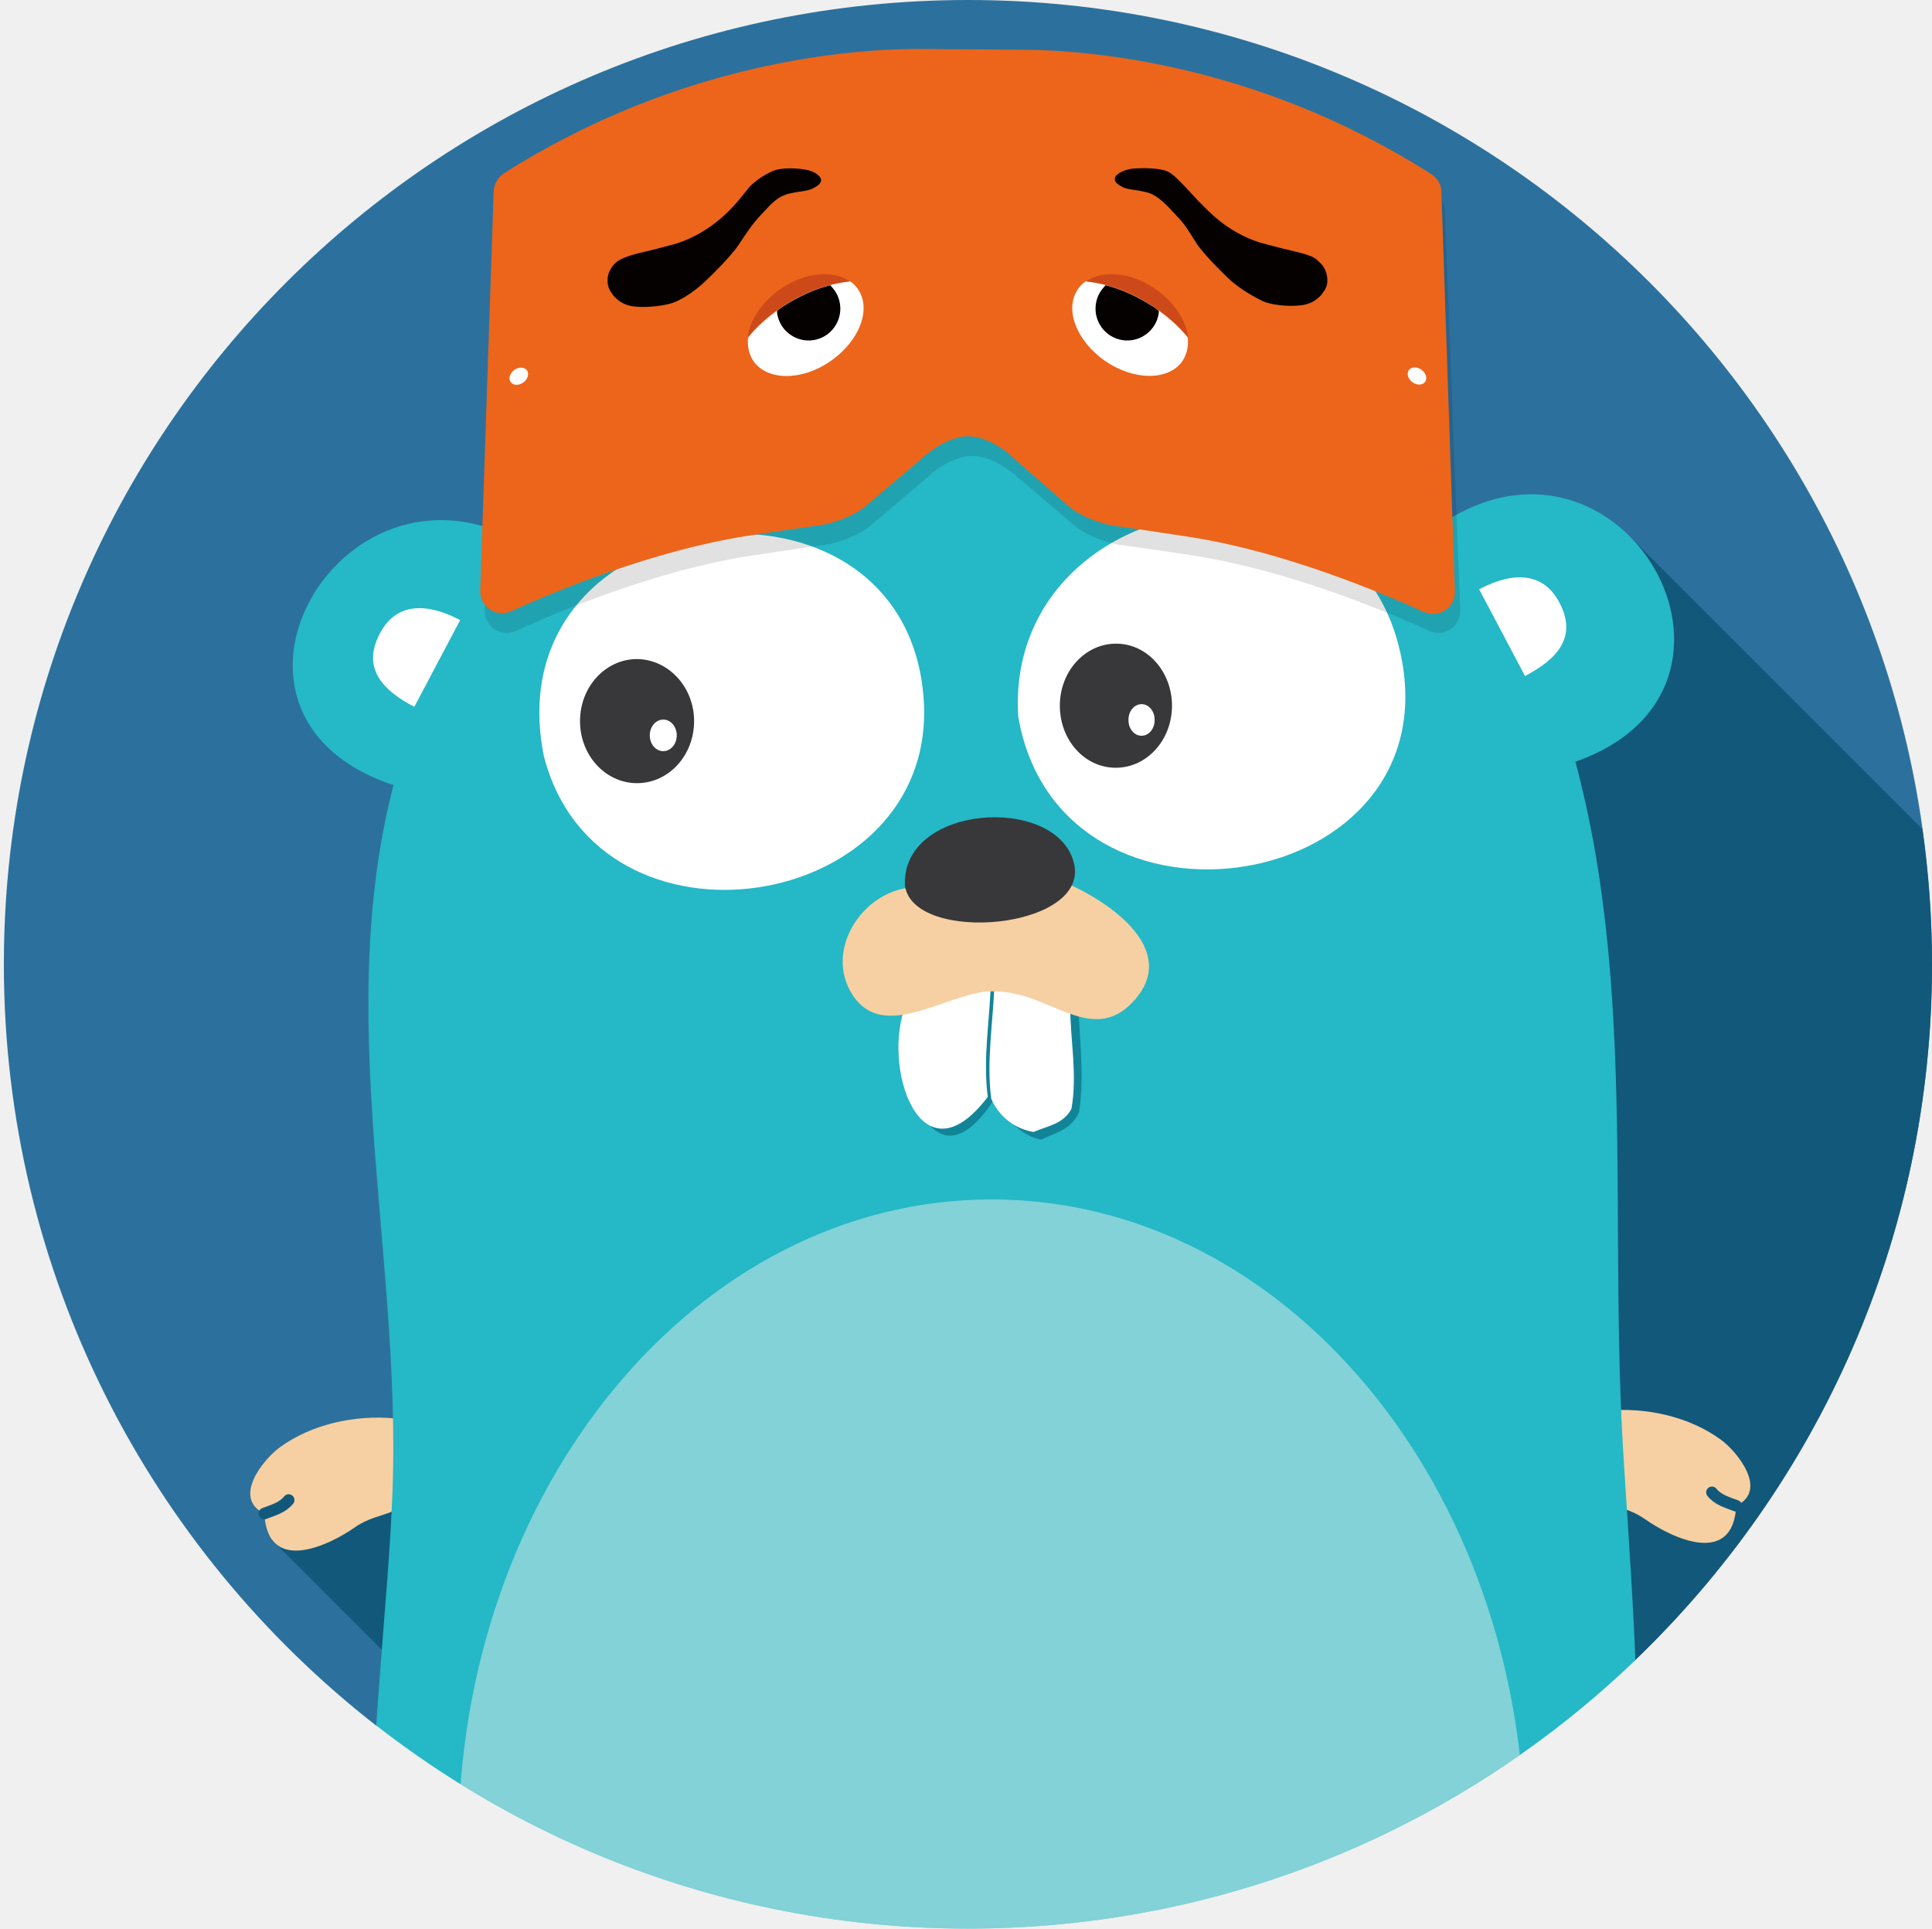
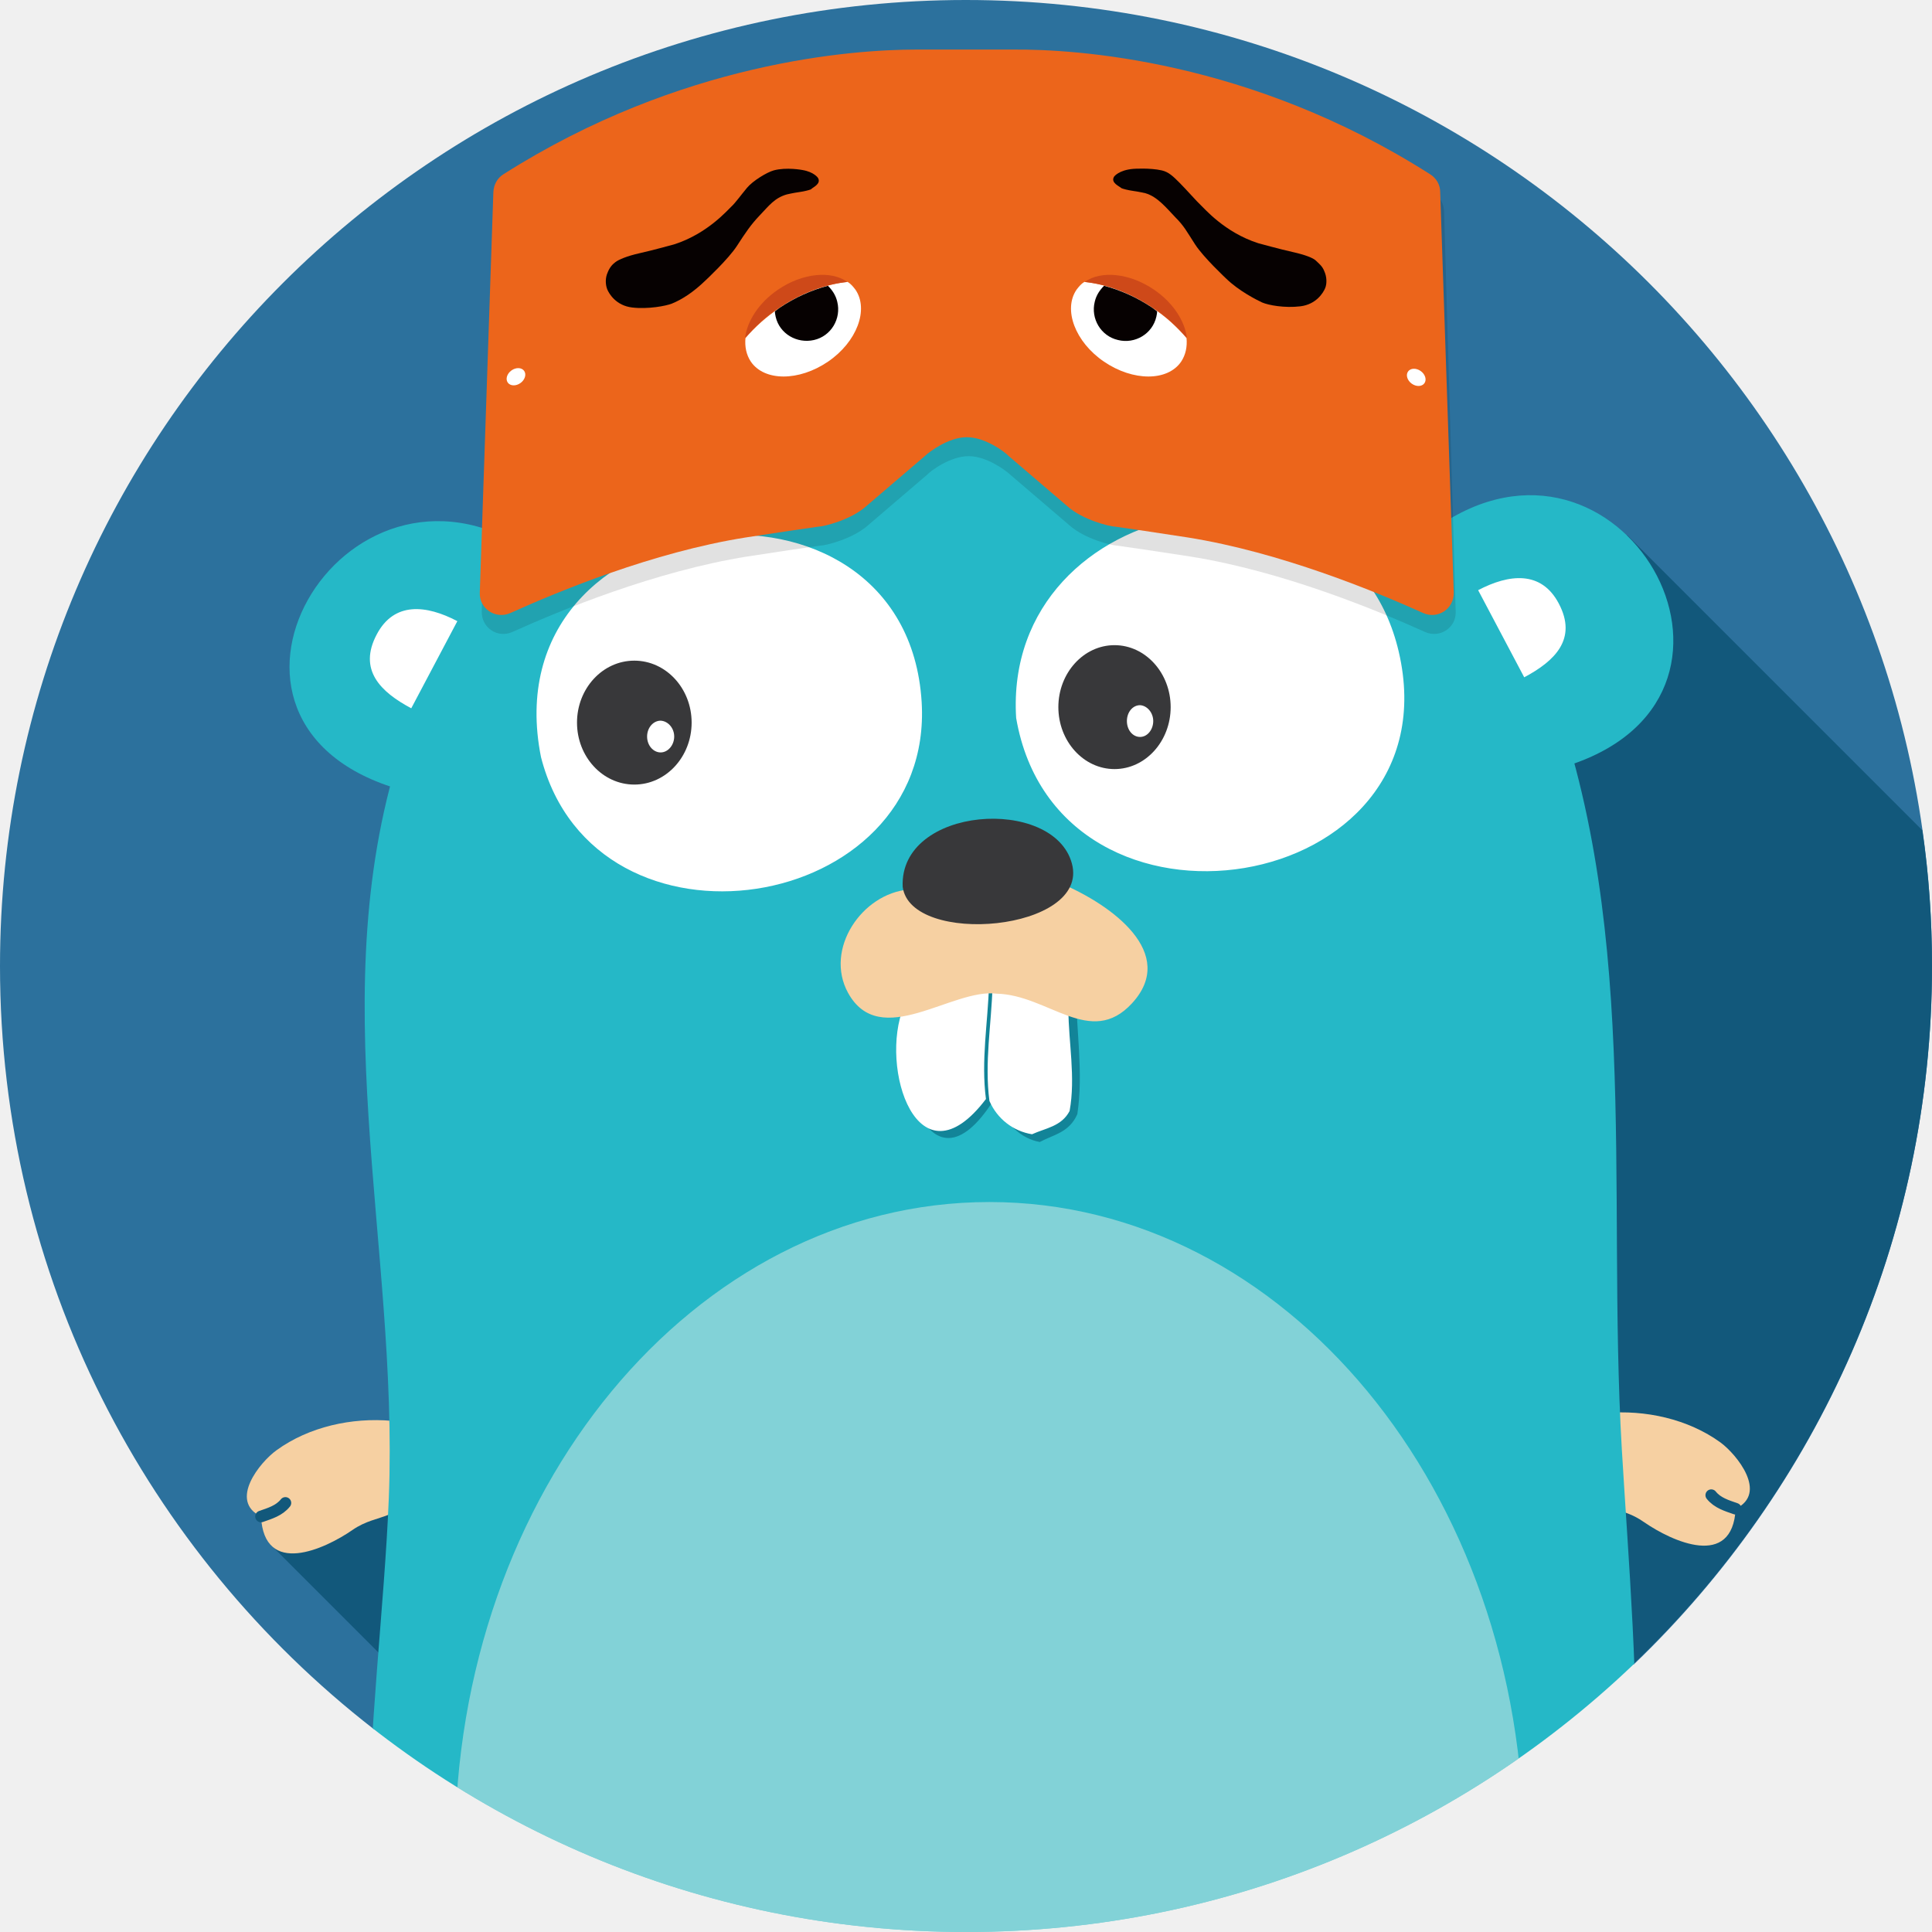
- <svg xmlns="http://www.w3.org/2000/svg" xmlns:xlink="http://www.w3.org/1999/xlink" version="1.1" id="レイヤー_1" x="0px" y="0px" viewBox="0 0 501.3 500.3" enable-background="new 0 0 501.3 500.3" xml:space="preserve">
-   <path fill-rule="evenodd" clip-rule="evenodd" fill="#2C719D" d="M501.3,250.2C501.3,112,389.3,0,251.2,0C113,0,1,112,1,250.2  C1,330.5,38.9,402,97.7,447.8L424,431C471.6,385.4,501.3,321.3,501.3,250.2" />
-   <path fill-rule="evenodd" clip-rule="evenodd" fill="#12587B" d="M112.8,376.5l-42,23.3l46.9,46.9L424,431  c47.6-45.5,77.3-109.7,77.3-180.8c0-11.9-0.9-23.6-2.5-35.1l-76.4-76.4L112.8,376.5z" />
-   <path fill-rule="evenodd" clip-rule="evenodd" fill="#F6D0A2" d="M68.6,392.7c0.8,15.8,16.5,8.5,23.6,3.5c6.8-4.7,13.3-2,13.9-11.2  c0.4-6.1-3.5-11-3.9-17c-10.2-0.9-21.4,1.5-29.7,7.6C68.3,378.7,60.2,388.7,68.6,392.7" />
-   <path fill="none" stroke="#12587B" stroke-width="3" stroke-linecap="round" stroke-linejoin="round" stroke-miterlimit="10" d="  M68.6,392.7c2.3-0.9,4.7-1.5,6.3-3.5" />
-   <path fill-rule="evenodd" clip-rule="evenodd" fill="#F6D0A2" d="M450.5,390.7c-0.8,15.8-16.5,8.5-23.6,3.5c-6.8-4.7-8.7-0.8-9.3-10  c-0.4-6.1-1.1-12.1-0.7-18.2c10.2-0.9,21.4,1.5,29.7,7.6C450.8,376.7,458.9,386.7,450.5,390.7" />
-   <path fill="none" stroke="#12587B" stroke-width="3" stroke-linecap="round" stroke-linejoin="round" stroke-miterlimit="10" d="  M450.5,390.7c-2.3-0.9-4.7-1.5-6.3-3.5" />
-   <g>
-     <defs>
-       <path id="SVGID_1_" d="M501.3,250.2c0,138.2-112,250.2-250.2,250.2C113,500.3,1,388.3,1,250.2C1,112,113,0,251.2,0    C389.3,0,501.3,112,501.3,250.2" />
-     </defs>
-     <clipPath id="SVGID_2_">
-       <use xlink:href="#SVGID_1_" overflow="visible" />
-     </clipPath>
-     <path clip-path="url(#SVGID_2_)" fill-rule="evenodd" clip-rule="evenodd" fill="#25B8C7" d="M253.5,104.9   c60.4,0,117,8.6,146.5,66.6c26.5,65,17.1,135.1,21.1,203.8c3.5,59,11.2,127.1-16.2,181.8c-28.8,57.5-100.7,72-160,69.9   c-46.6-1.7-102.8-16.9-129.1-59.4c-30.8-49.9-16.2-124.1-14-179.6c2.7-65.8-17.8-131.7,3.8-196.1C128,125.1,188.4,110,253.5,104.9" />
-     <path opacity="0.57" clip-path="url(#SVGID_2_)" fill-rule="evenodd" clip-rule="evenodd" fill="#C9E6E2" d="M395.7,478.7   c0,92.5-61.9,167.5-138.4,167.5s-138.4-75-138.4-167.5c0-92.5,61.9-167.5,138.4-167.5S395.7,386.2,395.7,478.7" />
-   </g>
-   <path fill-rule="evenodd" clip-rule="evenodd" fill="#25B8C7" d="M105,204.6c-60.3-17-15.5-93.7,33-62.1L105,204.6z" />
-   <path fill-rule="evenodd" clip-rule="evenodd" fill="#25B8C7" d="M372.9,136.7c47.7-33.5,90.9,42.1,35.4,61.1L372.9,136.7z" />
-   <path fill-rule="evenodd" clip-rule="evenodd" fill="#FFFFFF" d="M107.5,183.4c-8-4.2-13.8-9.9-8.9-19.1c4.5-8.5,12.9-7.6,20.8-3.4  L107.5,183.4z" />
-   <path fill-rule="evenodd" clip-rule="evenodd" fill="#FFFFFF" d="M395.7,175.4c8-4.2,13.8-9.9,8.9-19.1c-4.5-8.5-12.9-7.6-20.8-3.4  L395.7,175.4z" />
-   <path fill-rule="evenodd" clip-rule="evenodd" fill="#FFFFFF" d="M264.2,185.9c10.8,63,113.8,46.3,99-17.2  C349.9,111.7,260.6,127.5,264.2,185.9" />
-   <path fill-rule="evenodd" clip-rule="evenodd" fill="#FFFFFF" d="M141.1,196.1c14,54.9,101.9,40.8,98.6-14.2  C235.7,116,127.7,128.7,141.1,196.1" />
-   <path fill-rule="evenodd" clip-rule="evenodd" fill="#38383A" d="M180.1,187.1c0,8.9-6.6,16.1-14.8,16.1c-8.2,0-14.8-7.2-14.8-16.1  c0-8.9,6.6-16.1,14.8-16.1C173.5,171.1,180.1,178.3,180.1,187.1" />
-   <path fill-rule="evenodd" clip-rule="evenodd" fill="#FFFFFF" d="M175.6,190.8c0,2.3-1.6,4.1-3.5,4.1c-1.9,0-3.5-1.8-3.5-4.1  c0-2.3,1.6-4.1,3.5-4.1C174,186.7,175.6,188.5,175.6,190.8" />
-   <path fill-rule="evenodd" clip-rule="evenodd" fill="#38383A" d="M304.1,183.1c0,8.9-6.5,16.1-14.6,16.1S275,192,275,183.1  c0-8.9,6.5-16.1,14.6-16.1S304.1,174.3,304.1,183.1" />
-   <path fill-rule="evenodd" clip-rule="evenodd" fill="#FFFFFF" d="M299.6,186.8c0,2.3-1.5,4.1-3.4,4.1c-1.9,0-3.4-1.8-3.4-4.1  c0-2.3,1.5-4.1,3.4-4.1C298.1,182.7,299.6,184.5,299.6,186.8" />
-   <path opacity="0.58" fill-rule="evenodd" clip-rule="evenodd" fill="#035F75" d="M279.7,256.8c0,9.9,1.9,21.1,0.3,31.7  c-2.1,4.8-6.2,5.3-9.8,7.2c-4.9-0.9-9-4.8-11-10.4c-1.3-12.1,0.5-23.7,0.8-35.8L279.7,256.8z" />
-   <path opacity="0.58" fill-rule="evenodd" clip-rule="evenodd" fill="#035F75" d="M237.1,255.7c-6.5,19,3.6,57,21.2,29  c-1.3-12.1,0.5-23.7,0.8-35.8L237.1,255.7z" />
-   <path fill-rule="evenodd" clip-rule="evenodd" fill="#FFFFFF" d="M277.7,261.5c0,8.2,1.9,17.5,0.3,26.2c-2.1,4-6.2,4.4-9.8,6  c-4.9-0.8-9-4-11-8.6c-1.3-10,0.5-19.7,0.8-29.6L277.7,261.5z" />
-   <path fill-rule="evenodd" clip-rule="evenodd" fill="#FFFFFF" d="M235.1,260.6c-6.5,15.7,3.6,47.2,21.2,24  c-1.3-10,0.5-19.7,0.8-29.6L235.1,260.6z" />
-   <path fill-rule="evenodd" clip-rule="evenodd" fill="#F6D0A2" d="M236.3,230.3c-12.1,1-22,15.4-15.7,26.8  c8.3,15.1,26.9-1.3,38.5,0.2c13.3,0.3,24.3,14.1,35,2.5c11.9-12.9-5.1-25.5-18.4-31.1L236.3,230.3z" />
-   <path fill-rule="evenodd" clip-rule="evenodd" fill="#38383A" d="M234.8,229.7" />
-   <path fill-rule="evenodd" clip-rule="evenodd" fill="#38383A" d="M234.8,229.7c-0.9-21,39.1-23.6,43.8-6  C283.3,241.2,236.8,245.2,234.8,229.7" />
-   <path opacity="0.12" fill="#040204" d="M374.9,54.7c-0.1-1.9-1.1-3.6-2.6-4.6c-46.7-29.7-92.1-32.3-107.7-32.3l-25.8,0  c-16.4,0-61,3-106.9,32.3c-1.6,1-2.6,2.7-2.6,4.6l-3.5,103.7c-0.1,4.2,4.2,7,8,5.3c12.4-5.6,37-15.8,60.9-19.5l11.3-1.7  c0.2,0,7.4-1.1,7.7-1.1c1.3,0,8.4-1.7,12.5-5.3l15.3-13c0.9-1,6-4.8,10.8-4.8h0.1c4.7,0,9.8,3.9,10.8,4.8l15.3,13  c4,3.6,11.2,5.3,12.5,5.3c0.2,0,7.4,1.1,7.7,1.1l11.3,1.7c23.9,3.8,48.5,13.9,60.9,19.5c3.8,1.7,8.1-1.1,8-5.3L374.9,54.7z" />
-   <g>
-     <path fill="#EC651B" d="M263.7,12.9c15.7-0.1,61,2.5,107.7,32.3c1.6,1,2.6,2.7,2.6,4.6l3.5,103.7c0.1,4.2-4.2,7-8,5.3   c-12.4-5.6-37-15.8-60.9-19.5l-11.3-1.7c-0.2,0-7.4-1.1-7.7-1.1c-1.3,0-8.4-1.7-12.5-5.3L262,118c-0.9-1-6-4.8-10.8-4.8h-0.1   c-4.7,0-9.8,3.9-10.8,4.8l-15.3,13c-4,3.6-11.2,5.3-12.5,5.3c-0.2,0-7.4,1.1-7.7,1.1l-11.3,1.7c-23.9,3.8-48.5,13.9-60.9,19.5   c-3.8,1.7-8.1-1.1-8-5.3l3.5-103.7c0.1-1.9,1.1-3.6,2.6-4.6c46-29.2,90.5-32.2,106.9-32.3L263.7,12.9z" />
-     <ellipse transform="matrix(0.8102 -0.5862 0.5862 0.8102 -31.6488 97.4448)" fill="#FFFFFF" cx="134.6" cy="97.6" rx="2.6" ry="2" />
-     <path fill="#060101" d="M212.8,46c0,0-1-1.6-4-2c0,0-4.1-0.8-7.5,0.1c-1.8,0.5-5.4,2.7-6.9,4.5c-1.5,1.8-3.2,4-4,4.8   s-6.1,7-14.9,9.8c0,0-5.8,1.6-9,2.3c-3.1,0.7-5.3,1.6-6.3,2.3c-0.8,0.6-1.5,1.4-2.1,2.7c-0.6,1.3-0.6,3.1-0.1,4.3   c0.5,1.2,2.3,4.2,6.4,4.7c4.1,0.5,8.8-0.4,10.4-1c2.7-1.1,5.6-3,8.7-6c0,0,5.9-5.6,8.1-8.9s3.6-5.5,5.9-7.9c2.3-2.4,3.8-4.5,7-5.4   c0,0,1.7-0.4,3.2-0.6s2.6-0.5,3-0.7C211.4,48.6,213.8,47.6,212.8,46z" />
-     <path fill="#FFFFFF" d="M202.9,79.7c5.8-3.9,12-6.1,17.7-6.7c0.8,0.5,1.4,1.2,2,2c3.6,5.2,0.4,13.5-7.1,18.7s-16.4,5.1-20,0   c-1.2-1.8-1.6-3.9-1.4-6.1C196.5,84.6,199.5,82,202.9,79.7z" />
-     <path fill-rule="evenodd" clip-rule="evenodd" fill="#060101" d="M202.9,79.7c4.1-2.7,8.3-4.6,12.5-5.7c1.1,1.1,2,2.4,2.4,4.1   c1.1,4.4-1.6,8.9-6,10c-4.4,1.1-8.9-1.6-10-6c-0.1-0.5-0.2-0.9-0.2-1.4C202,80.3,202.5,80,202.9,79.7z" />
-     <path fill="#CE4919" d="M202.7,79.7c-3.4,2.3-6.4,5-8.7,7.8c0.5-4.3,3.6-9.1,8.5-12.5c6.3-4.4,13.7-5,18-2   C214.7,73.6,208.5,75.8,202.7,79.7z" />
-     <ellipse transform="matrix(-0.8102 -0.5862 0.5862 -0.8102 608.3632 392.1789)" fill="#FFFFFF" cx="367.7" cy="97.6" rx="2.6" ry="2" />
-     <path fill="#060101" d="M289.5,45.7c0,0,1.2-1.7,5-2c0,0,4.2-0.3,7.3,0.4c1.8,0.4,3,1.6,4.6,3.2c1.7,1.7,4.6,5,5.5,5.8   s6.1,7,14.9,9.8c0,0,5.8,1.6,9,2.3c3.1,0.7,5.2,1.5,5.9,2.2c0.7,0.7,1.7,1.4,2.2,2.8c0.6,1.3,0.7,3.1,0.2,4.3   c-0.5,1.2-2.3,4.2-6.4,4.7s-8.4-0.3-9.9-1s-6-3-9.2-6.1c0,0-5.9-5.6-8.1-8.9c-2.2-3.4-2.8-4.7-5.1-7.1s-4.6-5.3-7.8-6.2   c0,0-1.7-0.4-3.2-0.6s-2.6-0.5-3-0.7C290.9,48.3,288.5,47.3,289.5,45.7z" />
-     <path fill="#FFFFFF" d="M299.4,79.7c-5.8-3.9-12-6.1-17.7-6.7c-0.8,0.5-1.4,1.2-2,2c-3.6,5.2-0.4,13.5,7.1,18.7   c7.5,5.1,16.4,5.1,20,0c1.2-1.8,1.6-3.9,1.4-6.1C305.8,84.6,302.8,82,299.4,79.7z" />
-     <path fill-rule="evenodd" clip-rule="evenodd" fill="#060101" d="M299.4,79.7c-4.1-2.7-8.3-4.6-12.5-5.7c-1.1,1.1-2,2.4-2.4,4.1   c-1.1,4.4,1.6,8.9,6,10s8.9-1.6,10-6c0.1-0.5,0.2-0.9,0.2-1.4C300.3,80.3,299.9,80,299.4,79.7z" />
-     <path fill="#CE4919" d="M299.6,79.7c3.4,2.3,6.4,5,8.7,7.8c-0.5-4.3-3.6-9.1-8.5-12.5c-6.3-4.4-13.7-5-18-2   C287.6,73.6,293.9,75.8,299.6,79.7z" />
-   </g>
+ <svg xmlns="http://www.w3.org/2000/svg" xmlns:xlink="http://www.w3.org/1999/xlink" viewBox="0 0 498.9 498.9" enable-background="new 0 0 498.9 498.9">
+   <path fill-rule="evenodd" clip-rule="evenodd" fill="#2C719D" d="M498.9 249.5c0-137.8-111.7-249.5-249.5-249.5-137.7 0-249.4 111.7-249.4 249.5 0 80.1 37.8 151.4 96.5 197l325.4-16.7c47.4-45.4 77-109.4 77-180.3" />
+   <path fill-rule="evenodd" clip-rule="evenodd" fill="#12587B" d="M111.5 375.4l-41.9 23.2 46.8 46.8 305.4-15.7c47.5-45.4 77.1-109.4 77.1-180.3 0-11.9-.8-23.5-2.5-35l-76.2-76.2-308.7 237.2z" />
+   <path fill-rule="evenodd" clip-rule="evenodd" fill="#F6D0A2" d="M67.4 391.6c.8 15.7 16.5 8.4 23.6 3.5 6.7-4.7 13.3-2 13.9-11.2.4-6-3.5-10.9-3.8-17-10.2-.9-21.3 1.5-29.7 7.6-4.3 3.1-12.4 13.1-4 17.1" />
+   <path stroke="#12587B" stroke-width="3" stroke-linecap="round" stroke-linejoin="round" stroke-miterlimit="10" d="M67.4 391.6c2.3-.8 4.7-1.5 6.3-3.5" fill="none" />
+   <path fill-rule="evenodd" clip-rule="evenodd" fill="#F6D0A2" d="M448.2 389.6c-.8 15.7-16.5 8.4-23.6 3.5-6.7-4.7-8.7-.8-9.3-10-.4-6-1.1-12.1-.7-18.2 10.2-.9 21.3 1.5 29.7 7.6 4.2 3.1 12.3 13.1 3.9 17.1" />
+   <path stroke="#12587B" stroke-width="3" stroke-linecap="round" stroke-linejoin="round" stroke-miterlimit="10" d="M448.2 389.6c-2.3-.8-4.7-1.5-6.3-3.5" fill="none" />
+   <defs>
+     <path id="a" d="M498.9 249.5c0 137.8-111.7 249.4-249.4 249.4-137.8 0-249.5-111.7-249.5-249.4 0-137.8 111.7-249.5 249.4-249.5 137.8 0 249.5 111.7 249.5 249.5" />
+   </defs>
+   <clipPath id="b">
+     <use xlink:href="#a" overflow="visible" />
+   </clipPath>
+   <path clip-path="url(#b)" fill-rule="evenodd" clip-rule="evenodd" fill="#25B8C7" d="M251.8 104.6c60.2 0 116.6 8.6 146 66.4 26.4 64.8 17 134.7 21 203.2 3.5 58.8 11.1 126.8-16.2 181.3-28.7 57.4-100.4 71.8-159.5 69.7-46.4-1.7-102.5-16.8-128.7-59.2-30.7-49.8-16.2-123.7-14-179.1 2.6-65.6-17.8-131.4 3.8-195.5 22.4-66.6 82.7-81.7 147.6-86.8" />
+   <path opacity=".57" clip-path="url(#b)" fill-rule="evenodd" clip-rule="evenodd" fill="#C9E6E2" d="M393.5 477.4c0 92.3-61.8 167-138 167s-138-74.8-138-167c0-92.3 61.8-167 138-167 76.3 0 138 74.7 138 167" />
+   <path fill-rule="evenodd" clip-rule="evenodd" fill="#25B8C7" d="M103.7 204c-60.1-16.9-15.4-93.4 32.9-61.9l-32.9 61.9zM370.8 136.3c47.6-33.4 90.6 42 35.3 61l-35.3-61z" />
+   <path fill-rule="evenodd" clip-rule="evenodd" fill="#fff" d="M106.2 182.9c-7.9-4.2-13.8-9.9-8.9-19.1 4.5-8.5 12.8-7.6 20.8-3.4l-11.9 22.5zM393.6 174.9c7.9-4.2 13.8-9.9 8.9-19.1-4.5-8.5-12.8-7.6-20.8-3.4l11.9 22.5zM262.4 185.4c10.8 62.8 113.5 46.2 98.8-17.1-13.3-56.9-102.4-41.2-98.8 17.1M139.7 195.5c14 54.7 101.6 40.7 98.3-14.2-4-65.6-111.7-53-98.3 14.2" />
+   <path fill-rule="evenodd" clip-rule="evenodd" fill="#38383A" d="M178.6 186.6c0 8.8-6.6 16-14.8 16-8.2 0-14.8-7.2-14.8-16s6.6-16 14.8-16c8.2 0 14.8 7.2 14.8 16" />
+   <path fill-rule="evenodd" clip-rule="evenodd" fill="#fff" d="M174.1 190.2c0 2.2-1.6 4.1-3.5 4.1s-3.5-1.8-3.5-4.1 1.6-4.1 3.5-4.1c1.9.1 3.5 1.9 3.5 4.1" />
+   <path fill-rule="evenodd" clip-rule="evenodd" fill="#38383A" d="M302.3 182.6c0 8.8-6.5 16-14.5 16s-14.5-7.2-14.5-16 6.5-16 14.5-16 14.5 7.2 14.5 16" />
+   <path fill-rule="evenodd" clip-rule="evenodd" fill="#fff" d="M297.8 186.2c0 2.2-1.5 4.1-3.4 4.1s-3.4-1.8-3.4-4.1 1.5-4.1 3.4-4.1c1.8.1 3.4 1.9 3.4 4.1" />
+   <path opacity=".58" fill-rule="evenodd" clip-rule="evenodd" fill="#035F75" d="M277.9 256.1c0 9.9 1.9 21 .3 31.6-2.1 4.8-6.2 5.3-9.7 7.2-4.9-.9-9-4.8-11-10.3-1.3-12 .5-23.7.8-35.7l19.6 7.2zM235.5 255c-6.5 19 3.6 56.9 21.2 28.9-1.3-12 .5-23.7.8-35.7l-22 6.8z" />
+   <path fill-rule="evenodd" clip-rule="evenodd" fill="#fff" d="M275.9 260.8c0 8.2 1.9 17.4.3 26.1-2.1 4-6.2 4.4-9.7 6-4.9-.8-9-4-11-8.6-1.3-10 .5-19.6.8-29.6l19.6 6.1zM233.4 259.9c-6.5 15.7 3.6 47.1 21.2 23.9-1.3-10 .5-19.6.8-29.6l-22 5.7z" />
+   <path fill-rule="evenodd" clip-rule="evenodd" fill="#F6D0A2" d="M234.7 229.7c-12.1 1-21.9 15.4-15.7 26.7 8.3 15 26.9-1.3 38.4.2 13.3.3 24.2 14.1 34.9 2.5 11.9-12.9-5.1-25.4-18.4-31l-39.2 1.6z" />
+   <path fill-rule="evenodd" clip-rule="evenodd" fill="#38383A" d="M233.1 229M233.1 229c-.9-20.9 39-23.5 43.7-6 4.7 17.5-41.7 21.5-43.7 6" />
+   <path opacity=".12" fill="#040204" d="M372.9 54.5c-.1-1.9-1-3.6-2.6-4.6-46.6-29.6-91.8-32.2-107.4-32.2h-25.8c-16.3 0-60.8 3-106.6 32.2-1.6 1-2.6 2.7-2.6 4.6l-3.5 103.4c-.1 4.2 4.1 7 7.9 5.3 12.4-5.6 36.9-15.7 60.7-19.5l11.2-1.7 7.6-1.1c1.3 0 8.4-1.7 12.4-5.3l15.2-13c.9-1 6-4.8 10.7-4.8h.1c4.7 0 9.8 3.9 10.7 4.8l15.2 13c4 3.6 11.1 5.3 12.4 5.3l7.6 1.1 11.2 1.7c23.9 3.8 48.3 13.9 60.7 19.5 3.8 1.7 8.1-1.1 7.9-5.3l-3-103.4z" />
+   <path fill="#EC651B" d="M261.9 12.8c15.6-.1 60.8 2.5 107.4 32.2 1.6 1 2.6 2.7 2.6 4.6l3.5 103.4c.1 4.2-4.1 7-7.9 5.3-12.4-5.6-36.9-15.7-60.7-19.5l-11.2-1.7-7.6-1.1c-1.3 0-8.4-1.7-12.4-5.3l-15.2-13c-.9-1-6-4.8-10.7-4.8h-.1c-4.7 0-9.8 3.9-10.7 4.8l-15.2 13c-4 3.6-11.1 5.3-12.4 5.3l-7.6 1.1-11.2 1.7c-23.9 3.8-48.3 13.9-60.7 19.5-3.8 1.7-8.1-1.1-7.9-5.3l3.5-103.4c.1-1.9 1-3.6 2.6-4.6 45.8-29.1 90.3-32.2 106.6-32.2h25.3z" />
+   <ellipse transform="matrix(.81 -.586 .586 .81 -31.753 96.586)" fill="#fff" cx="133.3" cy="97.3" rx="2.6" ry="2" />
+   <path fill="#060101" d="M211.2 45.9s-1-1.5-4-2c0 0-4.1-.8-7.4.1-1.8.5-5.4 2.7-6.9 4.5-1.5 1.8-3.1 4-4 4.8-.9.8-6.1 7-14.8 9.8 0 0-5.8 1.6-9 2.3-3.1.7-5.3 1.6-6.2 2.3-.8.6-1.5 1.4-2 2.7-.6 1.3-.6 3-.1 4.3.5 1.2 2.3 4.2 6.4 4.7 4.1.5 8.8-.4 10.3-1 2.7-1.1 5.6-3 8.7-6 0 0 5.9-5.5 8.1-8.9 2.2-3.4 3.6-5.5 5.9-7.9s3.8-4.5 7-5.4c0 0 1.7-.4 3.2-.6 1.4-.2 2.5-.5 3-.7.4-.5 2.8-1.4 1.8-3z" />
+   <path fill="#fff" d="M201.3 79.5c5.7-3.9 11.9-6.1 17.6-6.7.8.5 1.4 1.2 2 2 3.5 5.1.4 13.5-7.1 18.6-7.5 5.1-16.4 5.1-19.9 0-1.2-1.8-1.6-3.9-1.4-6.1 2.5-2.9 5.4-5.5 8.8-7.8z" />
+   <path fill-rule="evenodd" clip-rule="evenodd" fill="#060101" d="M201.3 79.5c4-2.7 8.3-4.6 12.5-5.7 1.1 1.1 2 2.4 2.4 4.1 1.1 4.4-1.6 8.9-6 9.9s-8.9-1.6-9.9-6c-.1-.5-.2-.9-.2-1.4l1.2-.9z" />
+   <path fill="#CE4919" d="M201.1 79.5c-3.4 2.3-6.3 5-8.7 7.8.5-4.3 3.5-9.1 8.5-12.5 6.3-4.3 13.7-5 17.9-2-5.7.6-11.9 2.8-17.7 6.7z" />
+   <ellipse transform="matrix(-.81 -.586 .586 -.81 604.834 390.501)" fill="#fff" cx="365.6" cy="97.3" rx="2.6" ry="2" />
+   <path fill="#060101" d="M287.7 45.6s1.2-1.7 5-2c0 0 4.2-.3 7.3.4 1.8.4 3 1.6 4.6 3.2 1.7 1.7 4.6 5 5.5 5.8s6.1 7 14.8 9.8c0 0 5.8 1.6 9 2.3 3.1.7 5.2 1.5 5.9 2.2.7.7 1.7 1.4 2.2 2.8.6 1.3.7 3.1.2 4.3-.5 1.2-2.3 4.2-6.4 4.7-4.1.5-8.3-.3-9.9-1-1.5-.7-6-3-9.2-6.1 0 0-5.9-5.5-8.1-8.9-2.2-3.4-2.8-4.7-5.1-7-2.3-2.4-4.6-5.3-7.7-6.2 0 0-1.7-.4-3.2-.6-1.4-.2-2.5-.5-3-.7-.5-.5-2.9-1.4-1.9-3z" />
+   <path fill="#fff" d="M297.6 79.5c-5.7-3.9-11.9-6.1-17.6-6.7-.8.5-1.4 1.2-2 2-3.5 5.1-.4 13.5 7.1 18.6 7.5 5.1 16.4 5.1 19.9 0 1.2-1.8 1.6-3.9 1.4-6.1-2.5-2.9-5.4-5.6-8.8-7.8z" />
+   <path fill-rule="evenodd" clip-rule="evenodd" fill="#060101" d="M297.6 79.5c-4-2.7-8.3-4.6-12.5-5.7-1.1 1.1-2 2.4-2.4 4.1-1.1 4.4 1.6 8.9 6 9.9 4.4 1.1 8.9-1.6 9.9-6 .1-.5.2-.9.2-1.4l-1.2-.9z" />
+   <path fill="#CE4919" d="M297.8 79.5c3.4 2.3 6.3 5 8.7 7.8-.5-4.3-3.5-9.1-8.5-12.5-6.3-4.3-13.7-5-17.9-2 5.7.6 11.9 2.8 17.7 6.7z" />
</svg>
